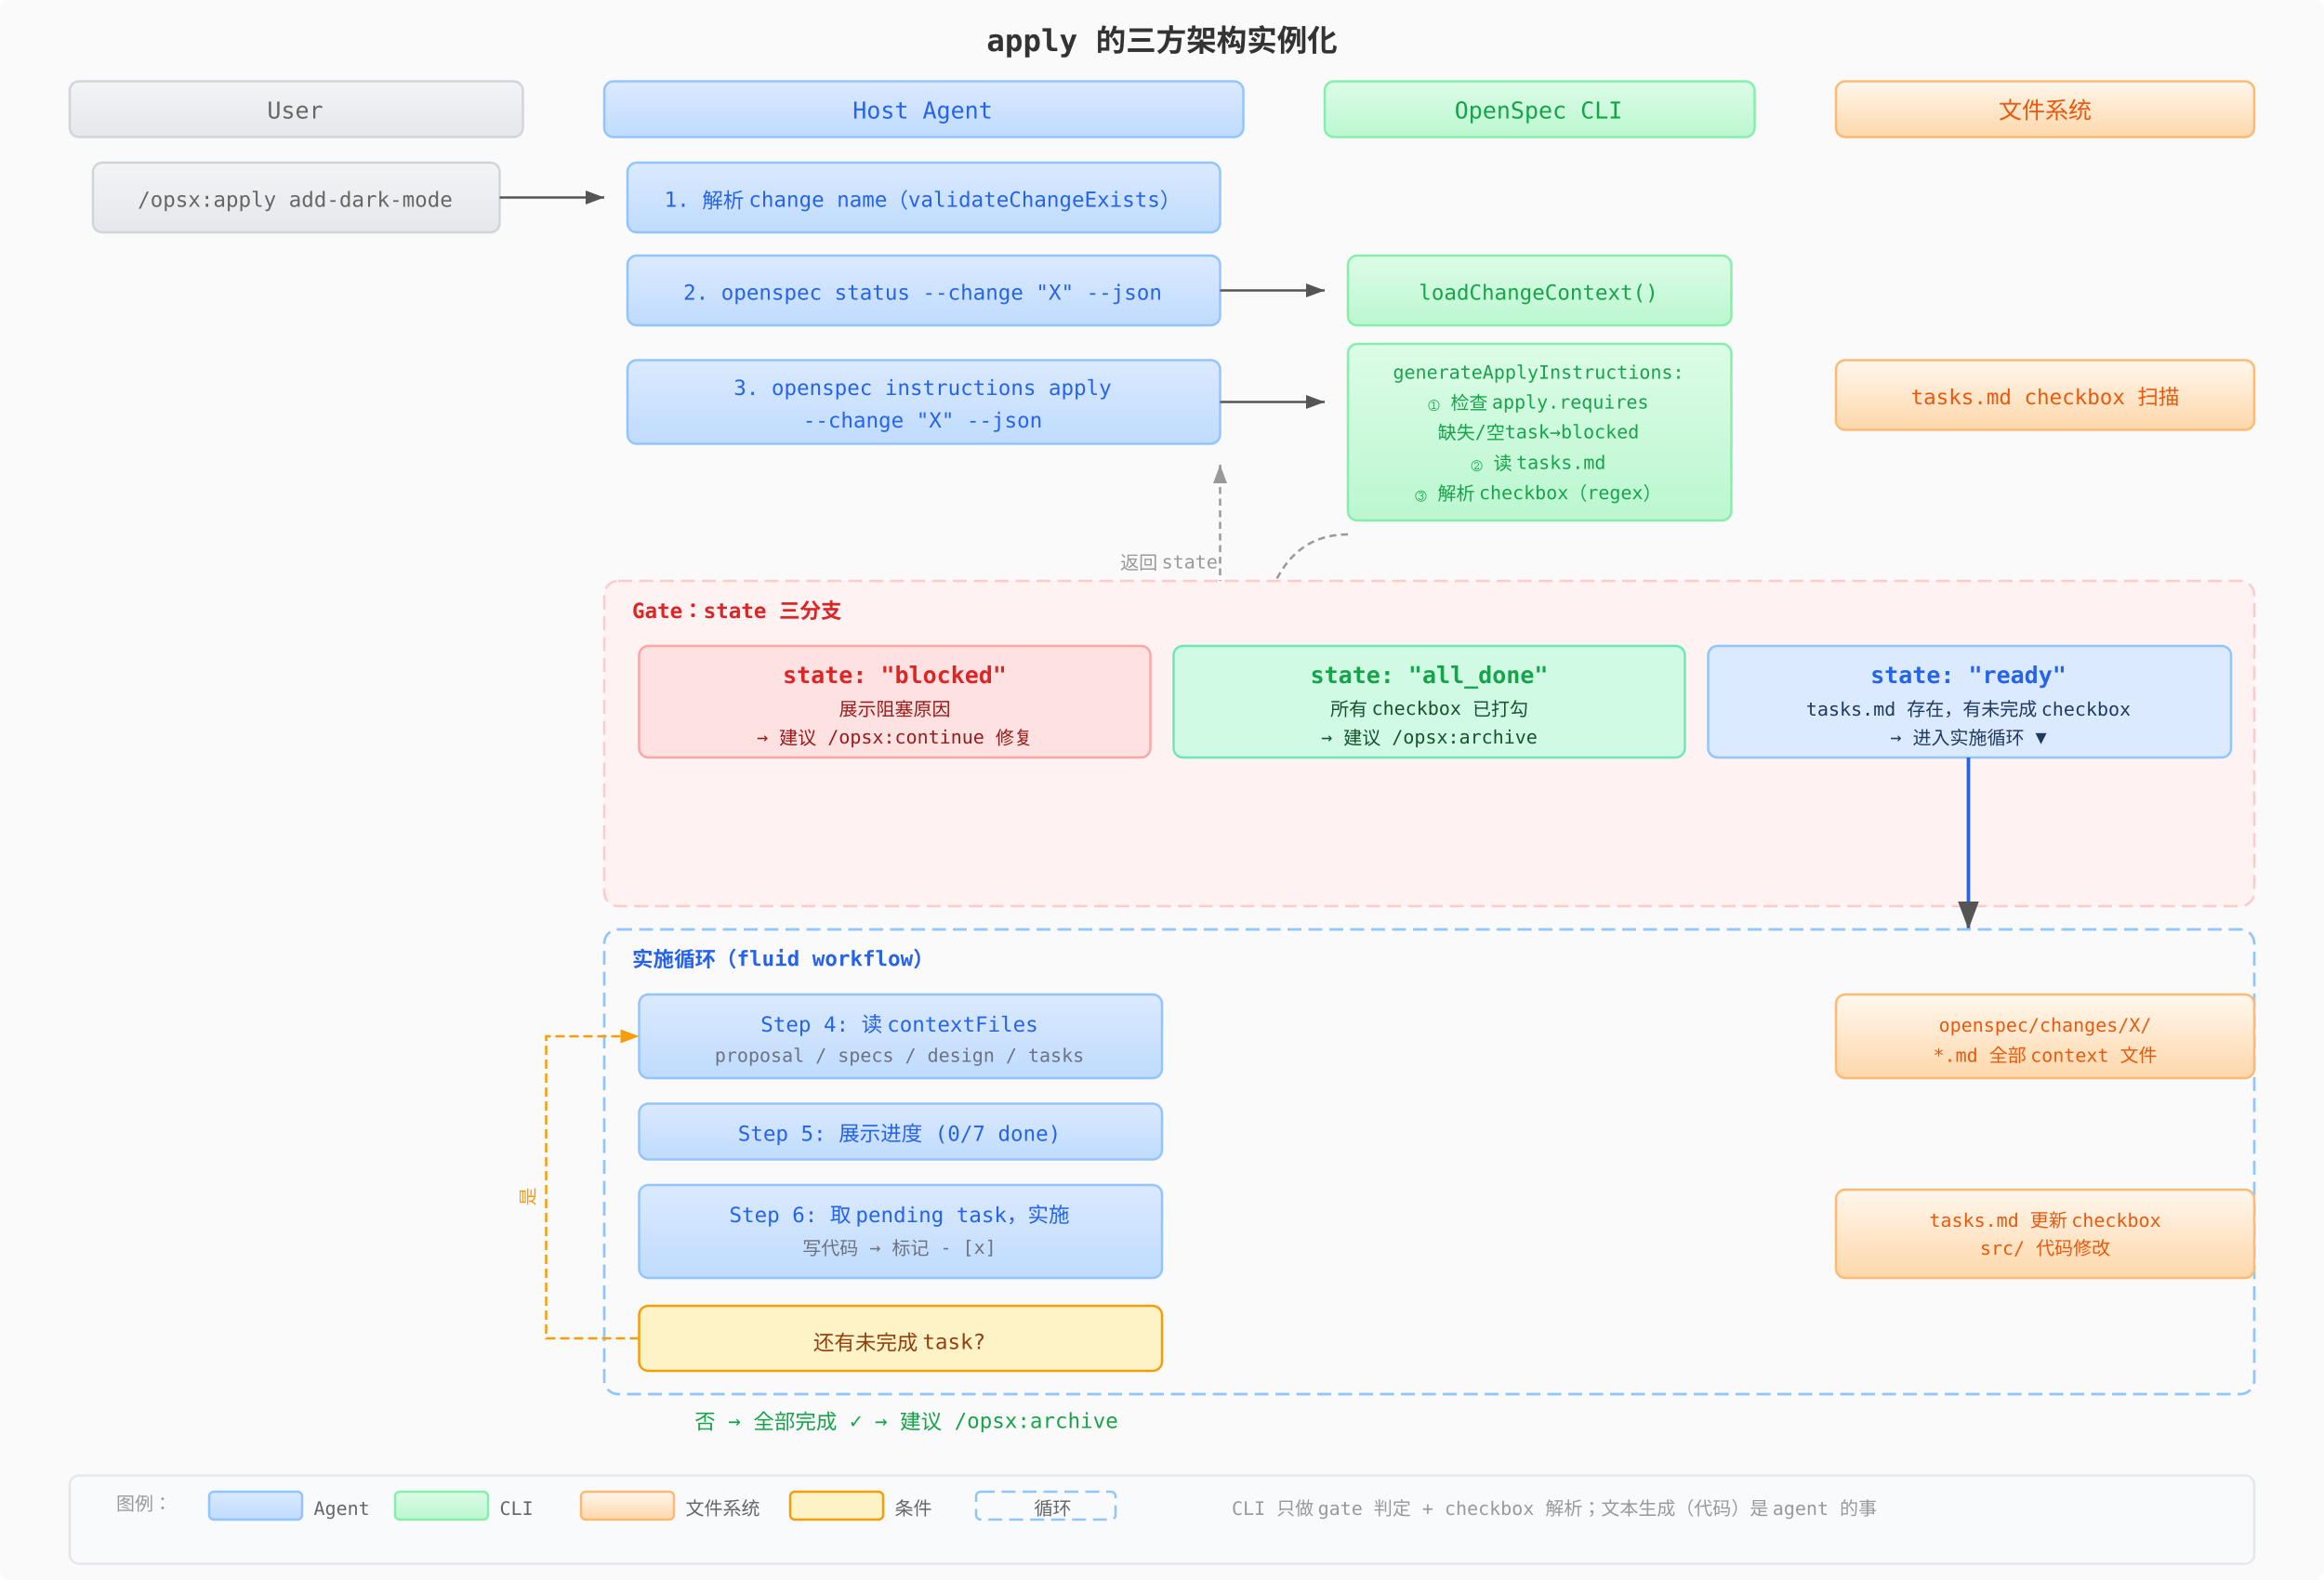
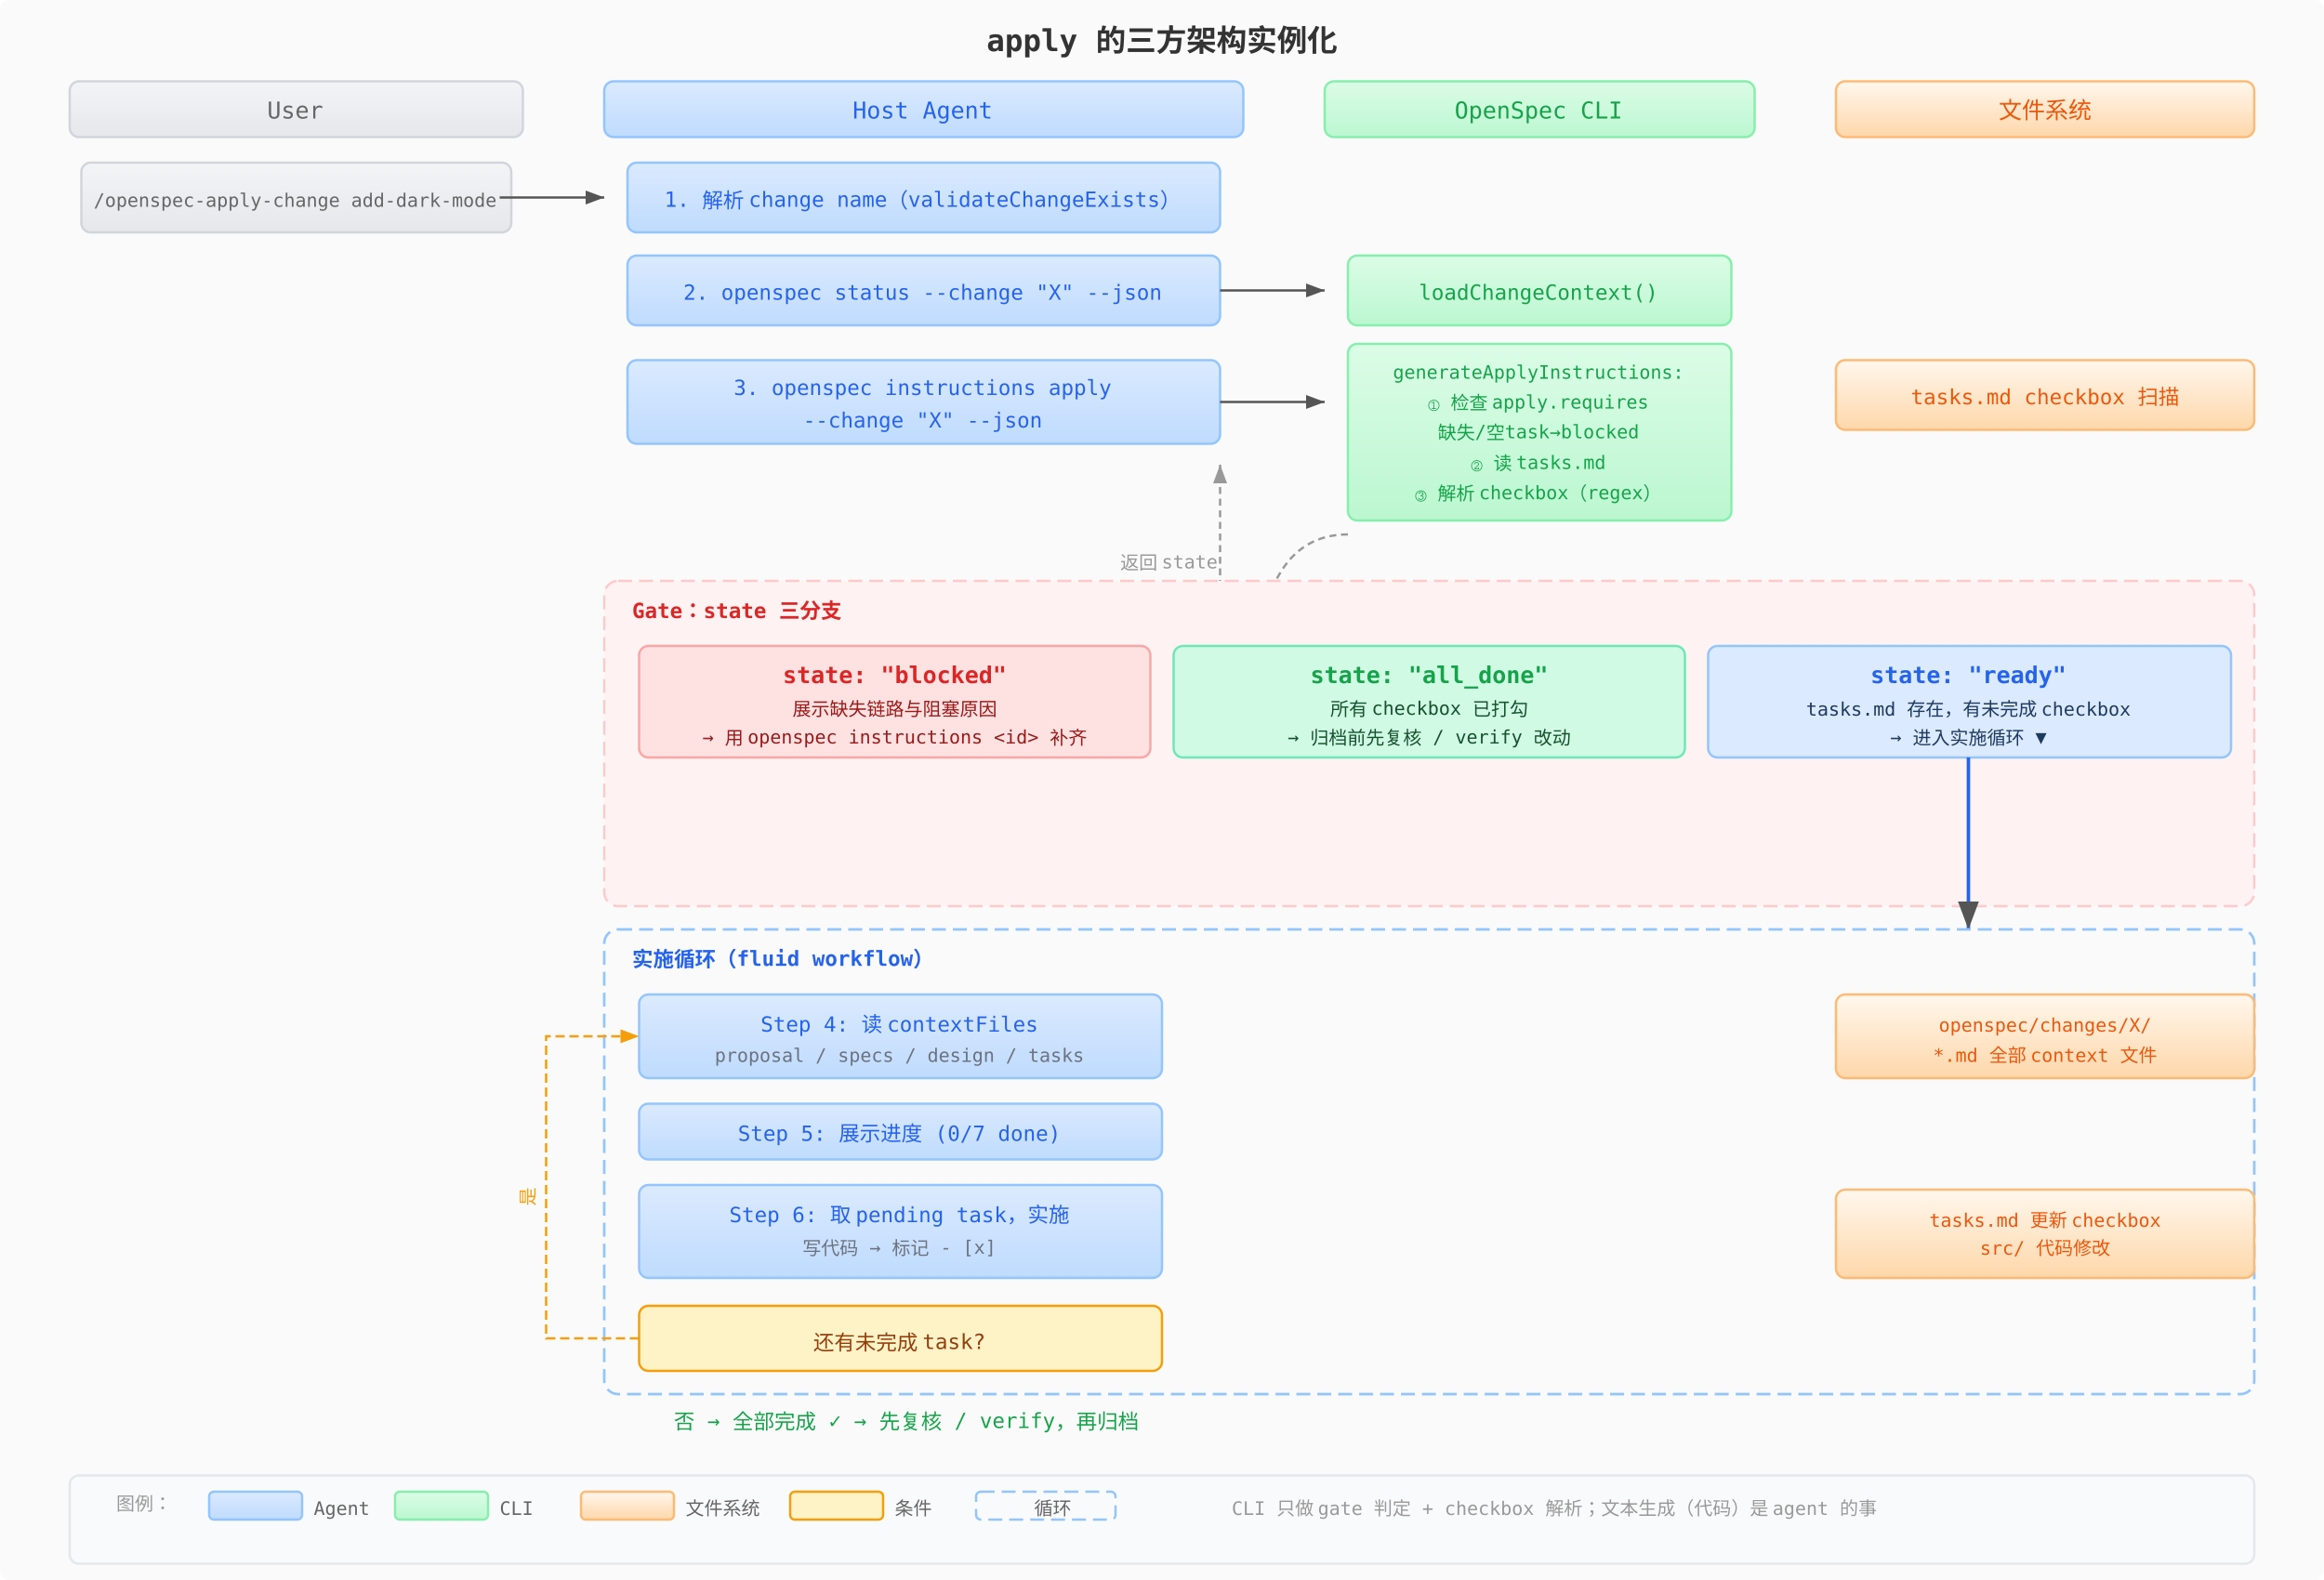
<svg xmlns="http://www.w3.org/2000/svg" viewBox="0 0 1000 680" font-family="monospace" font-size="11">
  <defs>
    <marker id="arrow" markerWidth="8" markerHeight="6" refX="8" refY="3" orient="auto">
      <path d="M0,0 L8,3 L0,6 Z" fill="#555" />
    </marker>
    <marker id="arrowGray" markerWidth="8" markerHeight="6" refX="8" refY="3" orient="auto">
      <path d="M0,0 L8,3 L0,6 Z" fill="#999" />
    </marker>
    <marker id="arrowRed" markerWidth="8" markerHeight="6" refX="8" refY="3" orient="auto">
      <path d="M0,0 L8,3 L0,6 Z" fill="#dc2626" />
    </marker>
    <marker id="arrowGreen" markerWidth="8" markerHeight="6" refX="8" refY="3" orient="auto">
      <path d="M0,0 L8,3 L0,6 Z" fill="#16a34a" />
    </marker>
    <marker id="arrowAmber" markerWidth="8" markerHeight="6" refX="8" refY="3" orient="auto">
      <path d="M0,0 L8,3 L0,6 Z" fill="#f59e0b" />
    </marker>
    <linearGradient id="agentGrad" x1="0" y1="0" x2="0" y2="1">
      <stop offset="0%" stop-color="#dbeafe" />
      <stop offset="100%" stop-color="#bfdbfe" />
    </linearGradient>
    <linearGradient id="cliGrad" x1="0" y1="0" x2="0" y2="1">
      <stop offset="0%" stop-color="#dcfce7" />
      <stop offset="100%" stop-color="#bbf7d0" />
    </linearGradient>
    <linearGradient id="fsGrad" x1="0" y1="0" x2="0" y2="1">
      <stop offset="0%" stop-color="#fff7ed" />
      <stop offset="100%" stop-color="#fed7aa" />
    </linearGradient>
    <linearGradient id="userGrad" x1="0" y1="0" x2="0" y2="1">
      <stop offset="0%" stop-color="#f3f4f6" />
      <stop offset="100%" stop-color="#e5e7eb" />
    </linearGradient>
  </defs>
  <rect width="1000" height="680" fill="#fafafa" rx="4" />
  <text x="500" y="22" text-anchor="middle" font-size="13" font-weight="bold" fill="#333">apply 的三方架构实例化</text>
  <rect x="30" y="35" width="195" height="24" rx="4" fill="url(#userGrad)" stroke="#d1d5db" />
  <text x="127" y="51" text-anchor="middle" font-size="10" fill="#666">User</text>
  <rect x="260" y="35" width="275" height="24" rx="4" fill="url(#agentGrad)" stroke="#93c5fd" />
  <text x="397" y="51" text-anchor="middle" font-size="10" fill="#2563eb">Host Agent</text>
  <rect x="570" y="35" width="185" height="24" rx="4" fill="url(#cliGrad)" stroke="#86efac" />
  <text x="662" y="51" text-anchor="middle" font-size="10" fill="#16a34a">OpenSpec CLI</text>
  <rect x="790" y="35" width="180" height="24" rx="4" fill="url(#fsGrad)" stroke="#fdba74" />
  <text x="880" y="51" text-anchor="middle" font-size="10" fill="#ea580c">文件系统</text>
-   <rect x="40" y="70" width="175" height="30" rx="4" fill="url(#userGrad)" stroke="#d1d5db" />
-   <text x="127" y="89" text-anchor="middle" font-size="9" fill="#666">/opsx:apply add-dark-mode</text>
+   <rect x="35" y="70" width="185" height="30" rx="4" fill="url(#userGrad)" stroke="#d1d5db" />
+   <text x="127" y="89" text-anchor="middle" font-size="8" fill="#666">/openspec-apply-change add-dark-mode</text>
  <line x1="215" y1="85" x2="260" y2="85" stroke="#555" marker-end="url(#arrow)" />
  <rect x="270" y="70" width="255" height="30" rx="4" fill="url(#agentGrad)" stroke="#93c5fd" />
  <text x="397" y="89" text-anchor="middle" font-size="9" fill="#2563eb">1. 解析 change name（validateChangeExists）</text>
  <rect x="270" y="110" width="255" height="30" rx="4" fill="url(#agentGrad)" stroke="#93c5fd" />
  <text x="397" y="129" text-anchor="middle" font-size="9" fill="#2563eb">2. openspec status --change "X" --json</text>
  <line x1="525" y1="125" x2="570" y2="125" stroke="#555" marker-end="url(#arrow)" />
  <rect x="580" y="110" width="165" height="30" rx="4" fill="url(#cliGrad)" stroke="#86efac" />
  <text x="662" y="129" text-anchor="middle" font-size="9" fill="#16a34a">loadChangeContext()</text>
  <rect x="270" y="155" width="255" height="36" rx="4" fill="url(#agentGrad)" stroke="#93c5fd" />
  <text x="397" y="170" text-anchor="middle" font-size="9" fill="#2563eb">3. openspec instructions apply</text>
  <text x="397" y="184" text-anchor="middle" font-size="9" fill="#2563eb">   --change "X" --json</text>
  <line x1="525" y1="173" x2="570" y2="173" stroke="#555" marker-end="url(#arrow)" />
  <rect x="580" y="148" width="165" height="76" rx="4" fill="url(#cliGrad)" stroke="#86efac" />
  <text x="662" y="163" text-anchor="middle" font-size="8" fill="#16a34a">generateApplyInstructions:</text>
  <text x="662" y="176" text-anchor="middle" font-size="8" fill="#16a34a">① 检查 apply.requires</text>
  <text x="662" y="189" text-anchor="middle" font-size="8" fill="#16a34a">   缺失/空task→blocked</text>
  <text x="662" y="202" text-anchor="middle" font-size="8" fill="#16a34a">② 读 tasks.md</text>
  <text x="662" y="215" text-anchor="middle" font-size="8" fill="#16a34a">③ 解析 checkbox（regex）</text>
  <rect x="790" y="155" width="180" height="30" rx="4" fill="url(#fsGrad)" stroke="#fdba74" />
  <text x="880" y="174" text-anchor="middle" font-size="9" fill="#ea580c">tasks.md checkbox 扫描</text>
  <path d="M580,230 Q560,230 550,248 Q540,266 525,255 L525,200" stroke="#999" fill="none" stroke-dasharray="3,2" marker-end="url(#arrowGray)" />
  <text x="503" y="245" text-anchor="middle" font-size="8" fill="#999">返回 state</text>
  <rect x="260" y="250" width="710" height="140" rx="6" fill="#fef2f2" stroke="#fecaca" stroke-dasharray="6,3" />
  <text x="272" y="266" font-size="9" font-weight="bold" fill="#dc2626">Gate：state 三分支</text>
  <rect x="275" y="278" width="220" height="48" rx="4" fill="#fee2e2" stroke="#fca5a5" />
  <text x="385" y="294" text-anchor="middle" font-size="10" font-weight="bold" fill="#dc2626">state: "blocked"</text>
-   <text x="385" y="308" text-anchor="middle" font-size="8" fill="#991b1b">展示阻塞原因</text>
-   <text x="385" y="320" text-anchor="middle" font-size="8" fill="#991b1b">→ 建议 /opsx:continue 修复</text>
+   <text x="385" y="308" text-anchor="middle" font-size="8" fill="#991b1b">展示缺失链路与阻塞原因</text>
+   <text x="385" y="320" text-anchor="middle" font-size="8" fill="#991b1b">→ 用 openspec instructions &lt;id&gt; 补齐</text>
  <rect x="505" y="278" width="220" height="48" rx="4" fill="#d1fae5" stroke="#6ee7b7" />
  <text x="615" y="294" text-anchor="middle" font-size="10" font-weight="bold" fill="#16a34a">state: "all_done"</text>
  <text x="615" y="308" text-anchor="middle" font-size="8" fill="#14532d">所有 checkbox 已打勾</text>
-   <text x="615" y="320" text-anchor="middle" font-size="8" fill="#14532d">→ 建议 /opsx:archive</text>
+   <text x="615" y="320" text-anchor="middle" font-size="8" fill="#14532d">→ 归档前先复核 / verify 改动</text>
  <rect x="735" y="278" width="225" height="48" rx="4" fill="#dbeafe" stroke="#93c5fd" />
  <text x="847" y="294" text-anchor="middle" font-size="10" font-weight="bold" fill="#2563eb">state: "ready"</text>
  <text x="847" y="308" text-anchor="middle" font-size="8" fill="#1e3a5f">tasks.md 存在，有未完成 checkbox</text>
  <text x="847" y="320" text-anchor="middle" font-size="8" fill="#1e3a5f">→ 进入实施循环 ▼</text>
  <line x1="847" y1="326" x2="847" y2="400" stroke="#2563eb" stroke-width="1.5" marker-end="url(#arrow)" />
  <rect x="260" y="400" width="710" height="200" rx="6" fill="none" stroke="#93c5fd" stroke-width="1.1" stroke-dasharray="6,3" />
  <text x="272" y="416" font-size="9" font-weight="bold" fill="#2563eb">实施循环（fluid workflow）</text>
  <rect x="275" y="428" width="225" height="36" rx="4" fill="url(#agentGrad)" stroke="#93c5fd" />
  <text x="387" y="444" text-anchor="middle" font-size="9" fill="#2563eb">Step 4: 读 contextFiles</text>
  <text x="387" y="457" text-anchor="middle" font-size="8" fill="#6b7280">proposal / specs / design / tasks</text>
  <rect x="790" y="428" width="180" height="36" rx="4" fill="url(#fsGrad)" stroke="#fdba74" />
  <text x="880" y="444" text-anchor="middle" font-size="8" fill="#ea580c">openspec/changes/X/</text>
  <text x="880" y="457" text-anchor="middle" font-size="8" fill="#ea580c">*.md 全部 context 文件</text>
  <rect x="275" y="475" width="225" height="24" rx="4" fill="url(#agentGrad)" stroke="#93c5fd" />
  <text x="387" y="491" text-anchor="middle" font-size="9" fill="#2563eb">Step 5: 展示进度 (0/7 done)</text>
  <rect x="275" y="510" width="225" height="40" rx="4" fill="url(#agentGrad)" stroke="#93c5fd" />
  <text x="387" y="526" text-anchor="middle" font-size="9" fill="#2563eb">Step 6: 取 pending task，实施</text>
  <text x="387" y="540" text-anchor="middle" font-size="8" fill="#6b7280">写代码 → 标记 - [x]</text>
  <rect x="790" y="512" width="180" height="38" rx="4" fill="url(#fsGrad)" stroke="#fdba74" />
  <text x="880" y="528" text-anchor="middle" font-size="8" fill="#ea580c">tasks.md 更新 checkbox</text>
  <text x="880" y="540" text-anchor="middle" font-size="8" fill="#ea580c">src/ 代码修改</text>
  <rect x="275" y="562" width="225" height="28" rx="4" fill="#fef3c7" stroke="#f59e0b" />
  <text x="387" y="581" text-anchor="middle" font-size="9" fill="#92400e">还有未完成 task?</text>
  <path d="M275,576 L235,576 L235,446 L275,446" stroke="#f59e0b" fill="none" stroke-dasharray="4,2" marker-end="url(#arrowAmber)" />
  <text x="230" y="515" text-anchor="middle" font-size="8" fill="#f59e0b" transform="rotate(-90,230,515)">是</text>
-   <text x="390" y="615" text-anchor="middle" font-size="9" fill="#16a34a">否 → 全部完成 ✓ → 建议 /opsx:archive</text>
+   <text x="390" y="615" text-anchor="middle" font-size="9" fill="#16a34a">否 → 全部完成 ✓ → 先复核 / verify，再归档</text>
  <rect x="30" y="635" width="940" height="38" rx="4" fill="#f9fafb" stroke="#e5e7eb" />
  <text x="50" y="650" font-size="8" fill="#999">图例：</text>
  <rect x="90" y="642" width="40" height="12" rx="2" fill="url(#agentGrad)" stroke="#93c5fd" />
  <text x="135" y="652" font-size="8" fill="#666">Agent</text>
  <rect x="170" y="642" width="40" height="12" rx="2" fill="url(#cliGrad)" stroke="#86efac" />
  <text x="215" y="652" font-size="8" fill="#666">CLI</text>
  <rect x="250" y="642" width="40" height="12" rx="2" fill="url(#fsGrad)" stroke="#fdba74" />
  <text x="295" y="652" font-size="8" fill="#666">文件系统</text>
  <rect x="340" y="642" width="40" height="12" rx="2" fill="#fef3c7" stroke="#f59e0b" />
  <text x="385" y="652" font-size="8" fill="#666">条件</text>
  <rect x="420" y="642" width="60" height="12" rx="2" fill="none" stroke="#93c5fd" stroke-dasharray="6,3" />
  <text x="453" y="652" text-anchor="middle" font-size="8" fill="#666">循环</text>
  <text x="530" y="652" font-size="8" fill="#999">CLI 只做 gate 判定 + checkbox 解析；文本生成（代码）是 agent 的事</text>
</svg>
